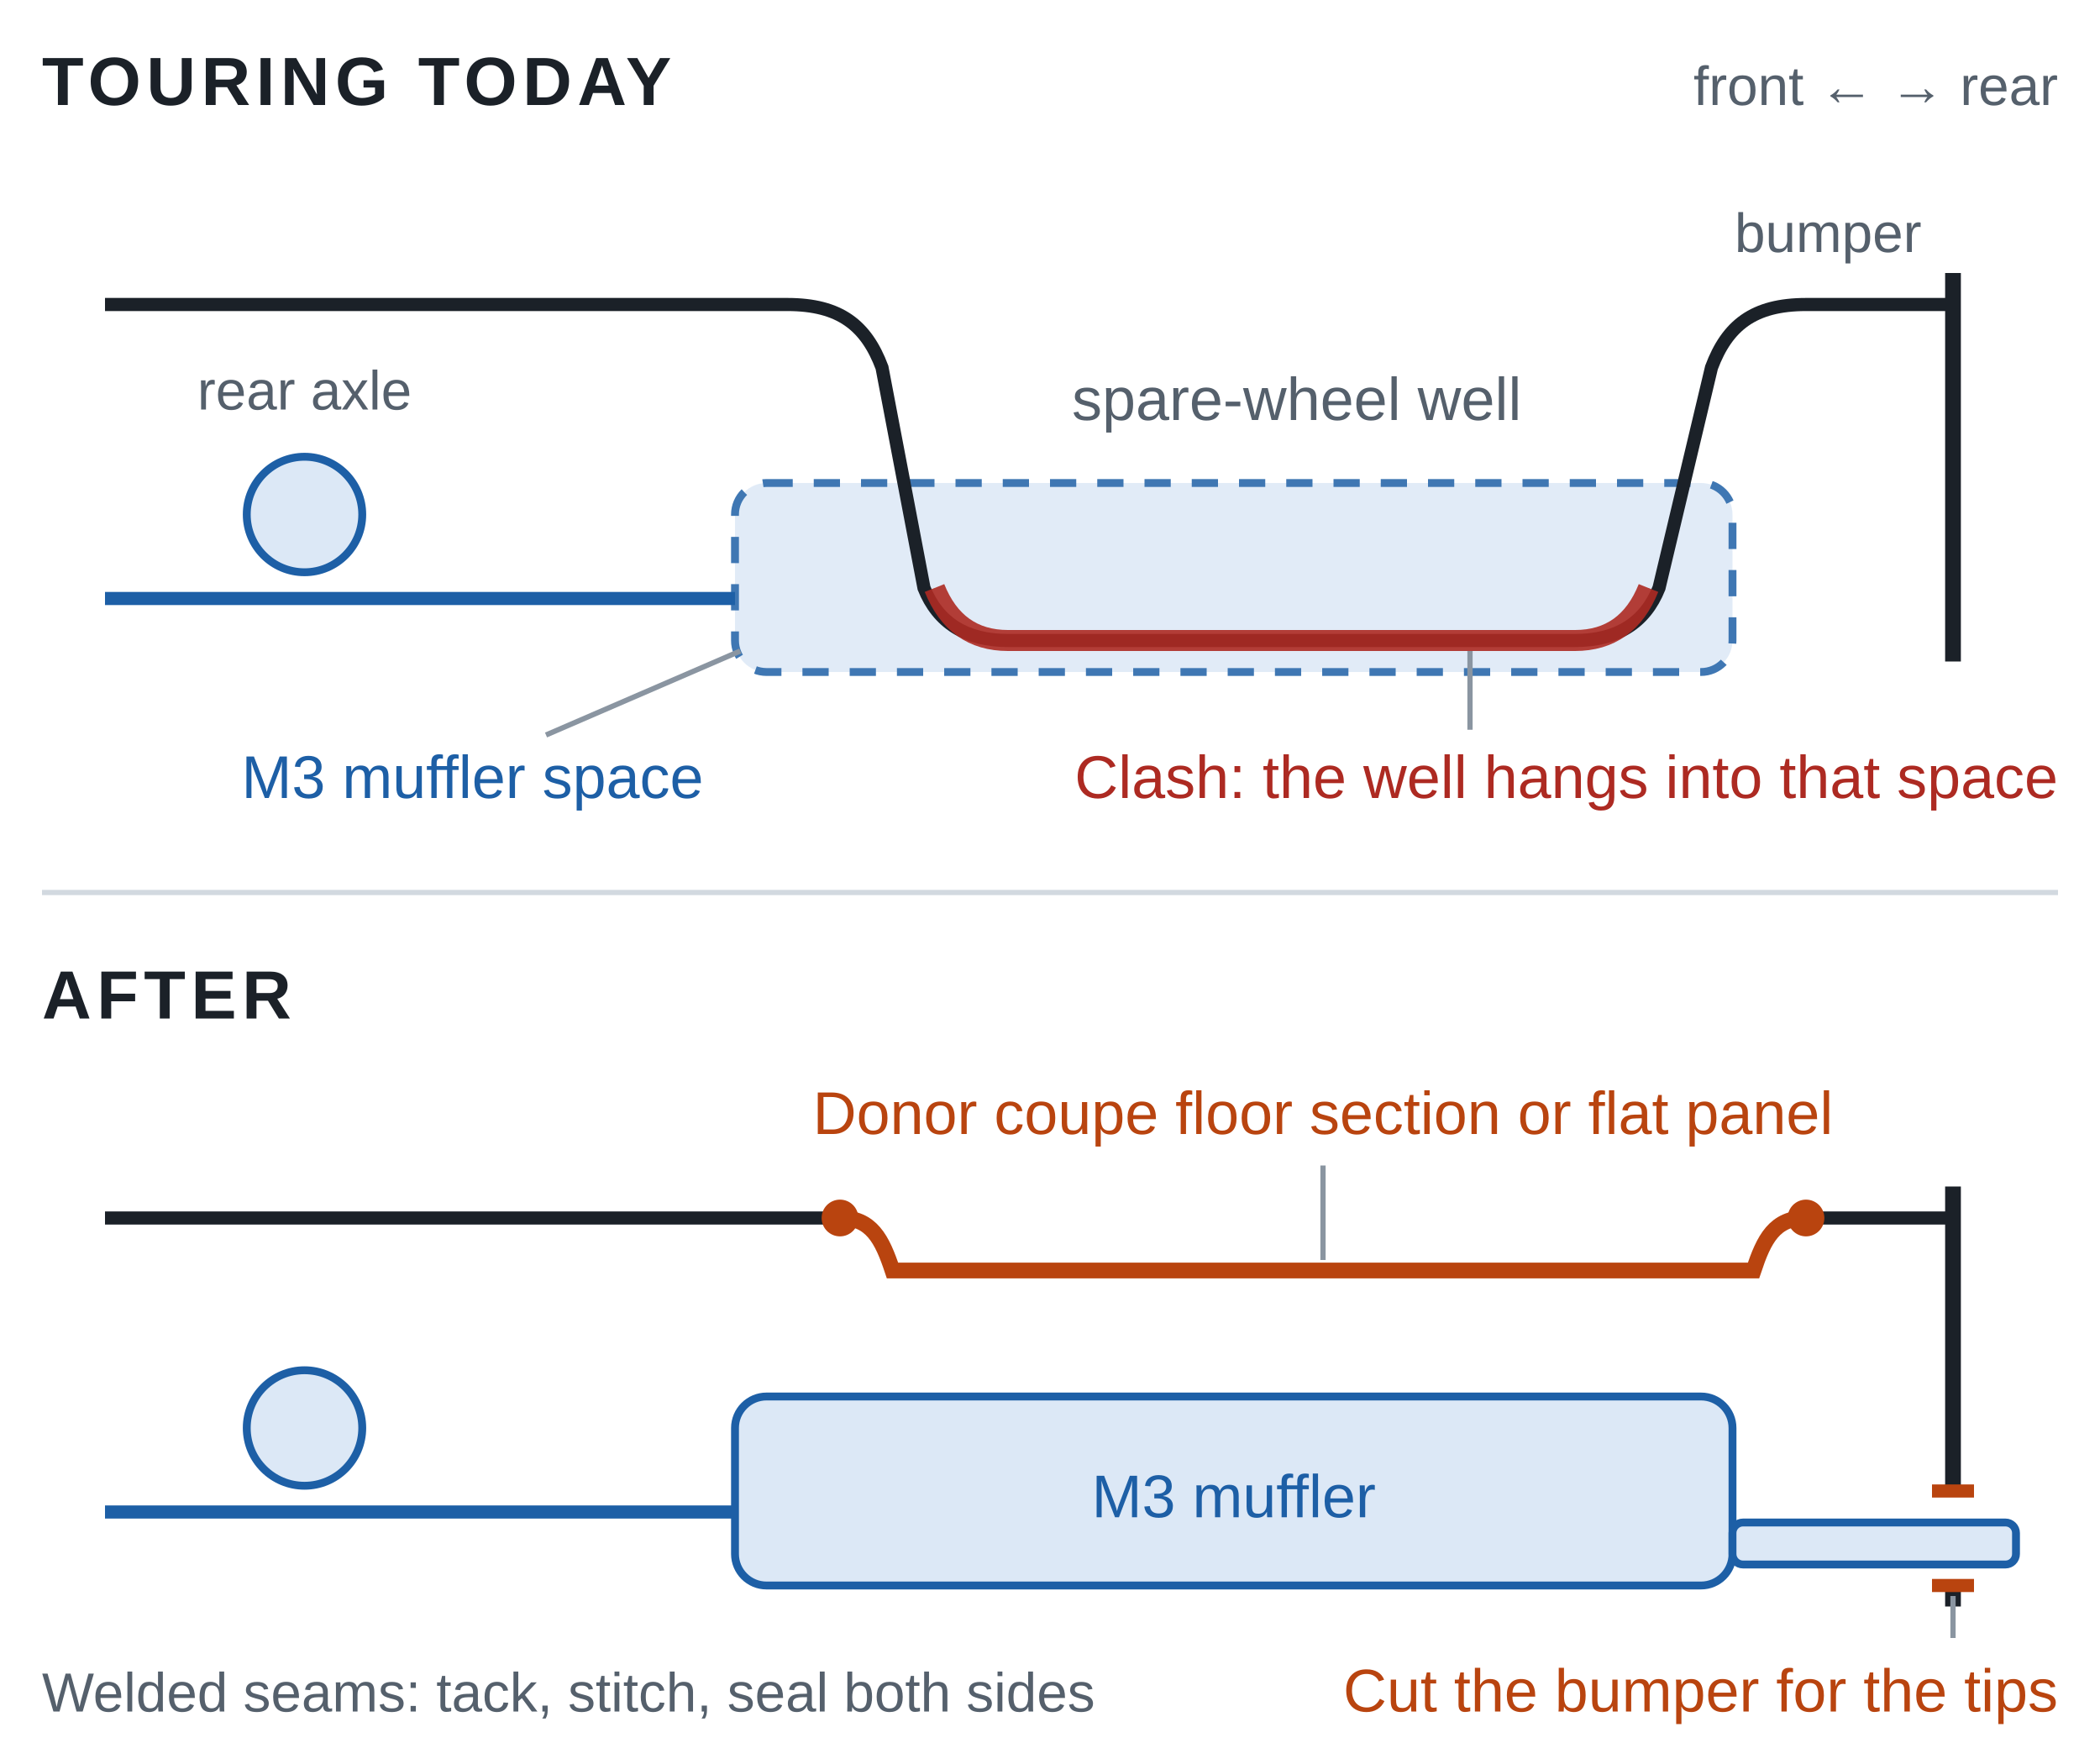
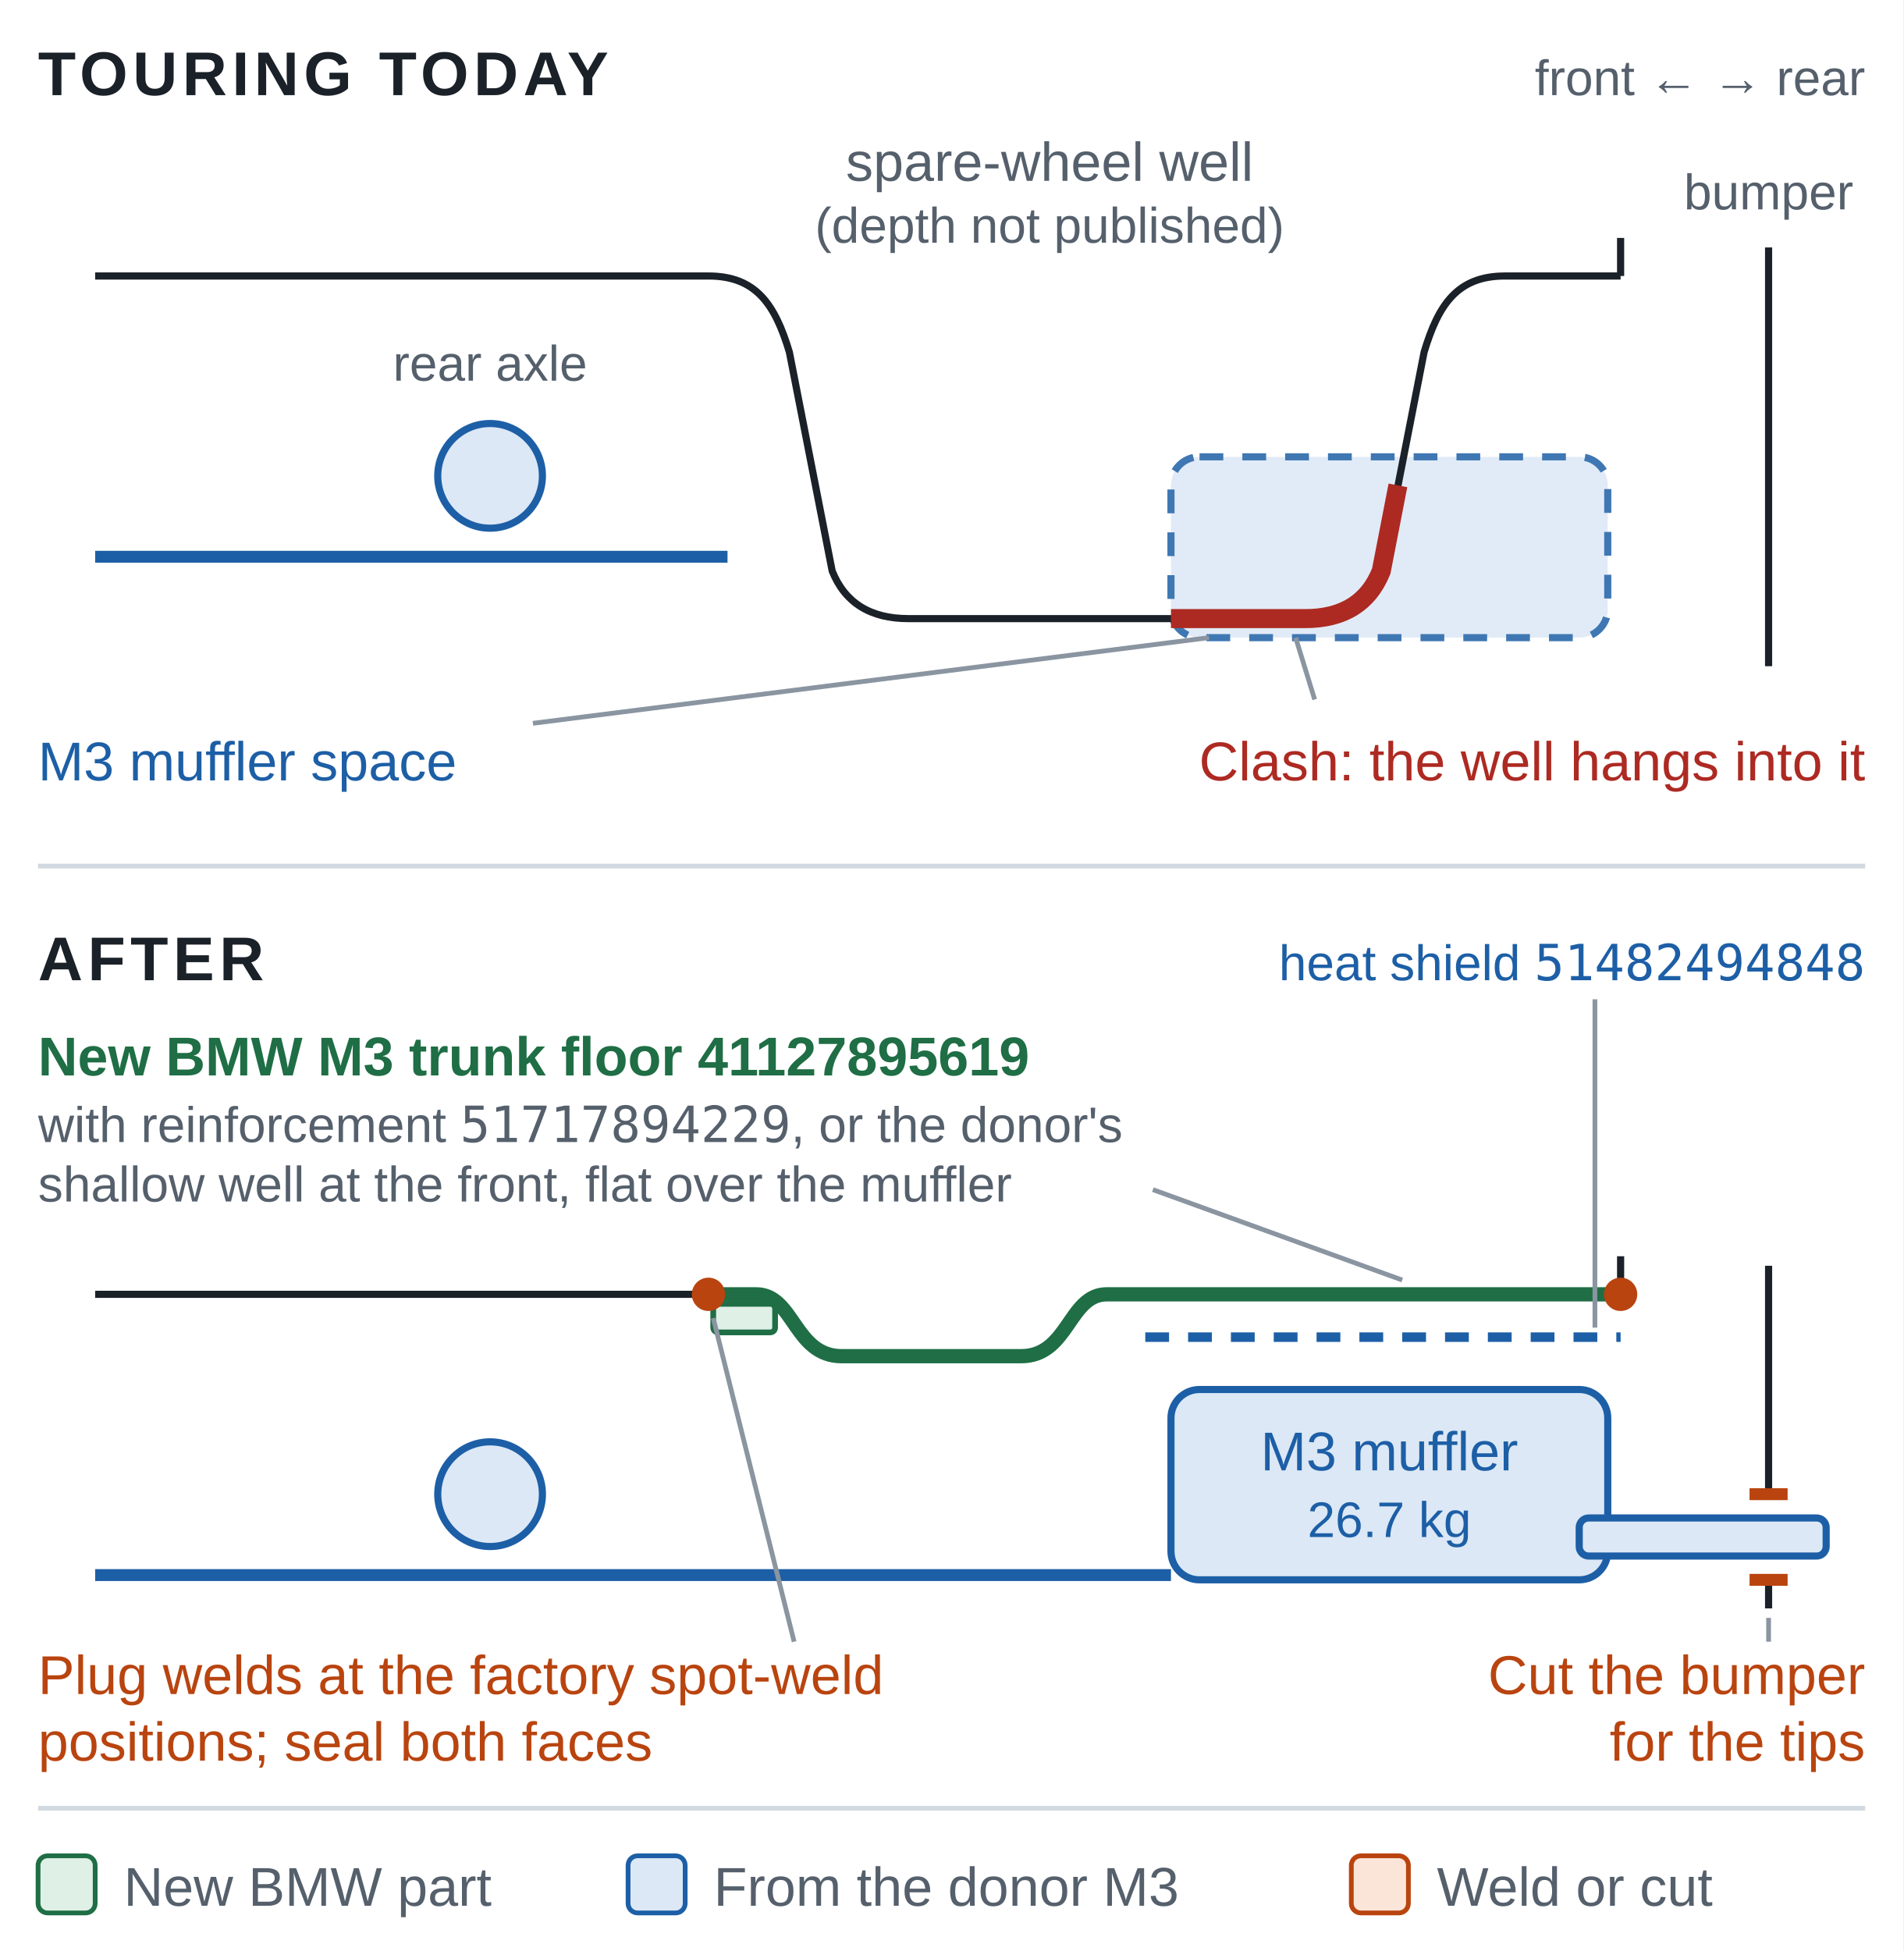
- <svg xmlns="http://www.w3.org/2000/svg" viewBox="0 0 400 336" role="img" aria-label="Side section through the rear floor. Today the Touring's spare-wheel well hangs down into the space the M3 muffler needs. After the change, the well is cut out and a shallower floor section from the donor coupe, or a flat panel, is welded in; the muffler fits underneath and the tips exit through a cut-out in the rear bumper." color="#1b2128">
+ <svg xmlns="http://www.w3.org/2000/svg" viewBox="0 0 400 410" role="img" aria-label="Side section through the rear floor, front to the left, schematic: the positions along the car are roughly to scale but the heights are not, because no depths are published. Today, your Touring's deep spare-wheel well hangs down into the space the M3 muffler needs behind the rear axle, so the two clash. After the change, the well is drilled out and a new BMW M3 trunk floor, 41127895619, with its front reinforcement 51717894229, or the donor's M3 floor, is plug-welded in at the factory spot-weld positions and sealed on both faces. It has a shallow well at the front and is flat at the rear, so the M3 muffler, 18107831783 at 26.7 kg, fits underneath with the M3 heat shield 51482494848 between them, and the tips exit through cut-outs in the rear bumper." color="#1b2128">
  <style>
svg{color:#1b2128;font-family:"IBM Plex Sans",Arial,Helvetica,sans-serif}
text{fill:currentColor}
.t{font-size:13px}.t-sm{font-size:11.5px;fill:#55606c}.t-xs{font-size:10.5px;fill:#55606c}
.t-b{font-weight:600}.t-h{font-size:13px;font-weight:700;letter-spacing:.08em}
.t-mono{font-family:"IBM Plex Mono",Menlo,monospace}
.ln{stroke:currentColor;fill:none;stroke-width:1.5}.ln-thin{stroke:#8a95a1;fill:none;stroke-width:1}.ln-faint{stroke:#d2d9e0;fill:none;stroke-width:1}
.dash{stroke-dasharray:5 4}.fill-fg{fill:currentColor}.fill-bg{fill:#fff}
.shape{fill:#fff;stroke:currentColor;stroke-width:1.5}.panel{fill:#eef2f6;stroke:#d2d9e0}
.donor{fill:#dce8f6;stroke:#1d5fa6}.new{fill:#dff0e6;stroke:#1f6e45}.fab{fill:#fbe5d9;stroke:#b9440f}.keep{fill:#e9edf1;stroke:#66727e}
.donor-s{stroke:#1d5fa6;fill:none}.new-s{stroke:#1f6e45;fill:none}.fab-s{stroke:#b9440f;fill:none}.keep-s{stroke:#66727e;fill:none}.crit-s{stroke:#ad2a22;fill:none}
.donor-t{fill:#1d5fa6}.new-t{fill:#1f6e45}.fab-t{fill:#b9440f}.crit-t{fill:#ad2a22}
.donor-f{fill:#1d5fa6}.new-f{fill:#1f6e45}.fab-f{fill:#b9440f}.crit-f{fill:#ad2a22}.keep-f{fill:#66727e}
.warn-f{fill:#fff3cf;stroke:#e0a800}
</style>
-   <rect class="bg" x="0" y="0" width="400" height="336" fill="#ffffff" />
+   <defs>
+     <marker id="ah" viewBox="0 0 8 8" refX="7.5" refY="4" markerWidth="7" markerHeight="7" orient="auto-start-reverse">
+       <path d="M0,0 L8,4 L0,8 Z" class="fill-fg" />
+     </marker>
+   </defs>
+   <rect class="bg" x="0" y="0" width="400" height="410" fill="#ffffff" />
  <text class="t-h" x="8" y="20">TOURING TODAY</text>
  <text class="t-xs" x="392" y="20" text-anchor="end">front ← → rear</text>
-   <circle class="donor" cx="58" cy="98" r="11" stroke-width="1.5" />
-   <text class="t-xs" x="58" y="78" text-anchor="middle">rear axle</text>
-   <line class="donor-s" x1="20" y1="114" x2="140" y2="114" stroke-width="2.5" />
-   <rect class="donor dash" x="140" y="92" width="190" height="36" rx="6" stroke-width="1.5" opacity="0.85" />
-   <line class="ln-thin" x1="104" y1="140" x2="141" y2="124" />
-   <text class="t-sm donor-t" x="90" y="152" text-anchor="middle">M3 muffler space</text>
-   <path class="ln" d="M20,58 H150 C160,58 165,62 168,70 L176,112 Q180,122 192,122 H300 Q312,122 316,112 L326,70 C329,62 334,58 344,58 H372" style="stroke-width:2.5" />
-   <text class="t-sm" x="247" y="80" text-anchor="middle">spare-wheel well</text>
-   <path class="ln" d="M372,52 V126" style="stroke-width:3" />
-   <text class="t-xs" x="366" y="48" text-anchor="end">bumper</text>
-   <path class="crit-s" d="M178,112 Q182,122 192,122 H300 Q310,122 314,112" stroke-width="4" opacity="0.9" />
-   <line class="ln-thin" x1="280" y1="139" x2="280" y2="124" />
-   <text class="t-sm crit-t" x="392" y="152" text-anchor="end">Clash: the well hangs into that space</text>
-   <line class="ln-faint" x1="8" y1="170" x2="392" y2="170" />
-   <text class="t-h" x="8" y="194">AFTER</text>
-   <circle class="donor" cx="58" cy="272" r="11" stroke-width="1.5" />
-   <line class="donor-s" x1="20" y1="288" x2="140" y2="288" stroke-width="2.5" />
-   <rect class="donor" x="140" y="266" width="190" height="36" rx="6" stroke-width="1.5" />
-   <text class="t-sm donor-t" x="235" y="289" text-anchor="middle">M3 muffler</text>
-   <path class="ln" d="M20,232 H160" style="stroke-width:2.5" />
-   <path class="fab-s" d="M160,232 C166,232 168,236 170,242 H334 C336,236 338,232 344,232" stroke-width="3" />
-   <path class="ln" d="M344,232 H372" style="stroke-width:2.5" />
-   <circle class="fab-f" cx="160" cy="232" r="3.5" />
-   <circle class="fab-f" cx="344" cy="232" r="3.5" />
-   <line class="ln-thin" x1="252" y1="222" x2="252" y2="240" />
-   <text class="t-sm fab-t" x="252" y="216" text-anchor="middle">Donor coupe floor section or flat panel</text>
-   <rect class="donor" x="330" y="290" width="54" height="8" rx="2" stroke-width="1.5" />
-   <path class="ln" d="M372,226 V284 M372,302 V306" style="stroke-width:3" />
-   <path class="fab-s" d="M368,284 H376 M368,302 H376" stroke-width="2.5" />
-   <line class="ln-thin" x1="372" y1="312" x2="372" y2="304" />
-   <text class="t-sm fab-t" x="392" y="326" text-anchor="end">Cut the bumper for the tips</text>
-   <text class="t-xs" x="8" y="326">Welded seams: tack, stitch, seal both sides</text>
+   <circle class="donor" cx="103" cy="100" r="11" stroke-width="1.5" />
+   <text class="t-xs" x="103" y="80" text-anchor="middle">rear axle</text>
+   <line class="donor-s" x1="20" y1="117" x2="152.9" y2="117" stroke-width="2.5" />
+   <rect class="donor dash" x="246.1" y="96" width="91.8" height="38" rx="6" stroke-width="1.5" opacity="0.85" />
+   <path class="ln" d="M20,58 H148.9 C158.9,58 162.9,64 165.9,74 L174.9,120 Q178.9,130 190.9,130 H274.3 Q286.3,130 290.3,120 L299.3,74 C302.3,64 306.3,58 316.3,58 H340.6" stroke-width="2.5" />
+   <path class="crit-s" d="M246.1,130 H274.3 Q286.3,130 290.3,120 L293.8,102" stroke-width="4" />
+   <path class="ln" d="M340.6,58 V50" stroke-width="2.5" />
+   <path class="ln" d="M371.7,52 V140" stroke-width="3" />
+   <text class="t-xs" x="371.7" y="44" text-anchor="middle">bumper</text>
+   <text class="t-sm" x="220.6" y="38" text-anchor="middle">spare-wheel well</text>
+   <text class="t-xs" x="220.6" y="51" text-anchor="middle">(depth not published)</text>
+   <line class="ln-thin" x1="112" y1="152" x2="254.1" y2="134" />
+   <text class="t-sm donor-t" x="8" y="164">M3 muffler space</text>
+   <line class="ln-thin" x1="276.3" y1="147" x2="272.3" y2="134" />
+   <text class="t-sm crit-t" x="392" y="164" text-anchor="end">Clash: the well hangs into it</text>
+   <line class="ln-faint" x1="8" y1="182" x2="392" y2="182" />
+   <text class="t-h" x="8" y="206">AFTER</text>
+   <circle class="donor" cx="103" cy="314" r="11" stroke-width="1.5" />
+   <line class="donor-s" x1="20" y1="331" x2="246.1" y2="331" stroke-width="2.5" />
+   <path class="ln" d="M20,272 H148.9" stroke-width="2.5" />
+   <path class="new-s" d="M148.9,272 H158.9 C166.9,272 166.9,285 176.9,285 H214.6 C224.6,285 224.6,272 232.6,272 H340.6" stroke-width="3" />
+   <rect class="new" x="149.9" y="274" width="13" height="6" rx="1" stroke-width="1.2" />
+   <path class="ln" d="M340.6,272 V264" stroke-width="2.5" />
+   <circle class="fab-f" cx="148.9" cy="272" r="3.5" />
+   <circle class="fab-f" cx="340.6" cy="272" r="3.5" />
+   <path class="donor-s dash" d="M240.7,281 H340.6" stroke-width="2" />
+   <rect class="donor" x="246.1" y="292" width="91.8" height="40" rx="6" stroke-width="1.5" />
+   <text class="t-sm donor-t" x="292" y="309" text-anchor="middle">M3 muffler</text>
+   <text class="t-xs donor-t" x="292" y="323" text-anchor="middle">26.7 kg</text>
+   <rect class="donor" x="331.9" y="319" width="51.9" height="8" rx="2" stroke-width="1.5" />
+   <path class="ln" d="M371.7,266 V314 M371.7,332 V338" stroke-width="3" />
+   <path class="fab-s" d="M367.7,314 H375.7 M367.7,332 H375.7" stroke-width="2.5" />
+   <text class="t-sm new-t t-b" x="8" y="226">New BMW M3 trunk floor 41127895619</text>
+   <text class="t-xs" x="8" y="240">with reinforcement <tspan class="t-mono">51717894229</tspan>, or the donor's</text>
+   <text class="t-xs" x="8" y="252.5">shallow well at the front, flat over the muffler</text>
+   <line class="ln-thin" x1="242.3" y1="250" x2="294.7" y2="269" />
+   <text class="t-xs donor-t" x="392" y="206" text-anchor="end">heat shield <tspan class="t-mono">51482494848</tspan>
+   </text>
+   <line class="ln-thin" x1="335.2" y1="210" x2="335.2" y2="279" />
+   <text class="t-sm fab-t" x="8" y="356">Plug welds at the factory spot-weld</text>
+   <text class="t-sm fab-t" x="8" y="370">positions; seal both faces</text>
+   <line class="ln-thin" x1="166.9" y1="345" x2="149.9" y2="277" />
+   <text class="t-sm fab-t" x="392" y="356" text-anchor="end">Cut the bumper</text>
+   <text class="t-sm fab-t" x="392" y="370" text-anchor="end">for the tips</text>
+   <line class="ln-thin" x1="371.7" y1="345" x2="371.7" y2="340" />
+   <line class="ln-faint" x1="8" y1="380" x2="392" y2="380" />
+   <rect class="new" x="8" y="390" width="12" height="12" rx="2" />
+   <text class="t-sm" x="26" y="400.5">New BMW part</text>
+   <rect class="donor" x="132" y="390" width="12" height="12" rx="2" />
+   <text class="t-sm" x="150" y="400.5">From the donor M3</text>
+   <rect class="fab" x="284" y="390" width="12" height="12" rx="2" />
+   <text class="t-sm" x="302" y="400.5">Weld or cut</text>
</svg>
